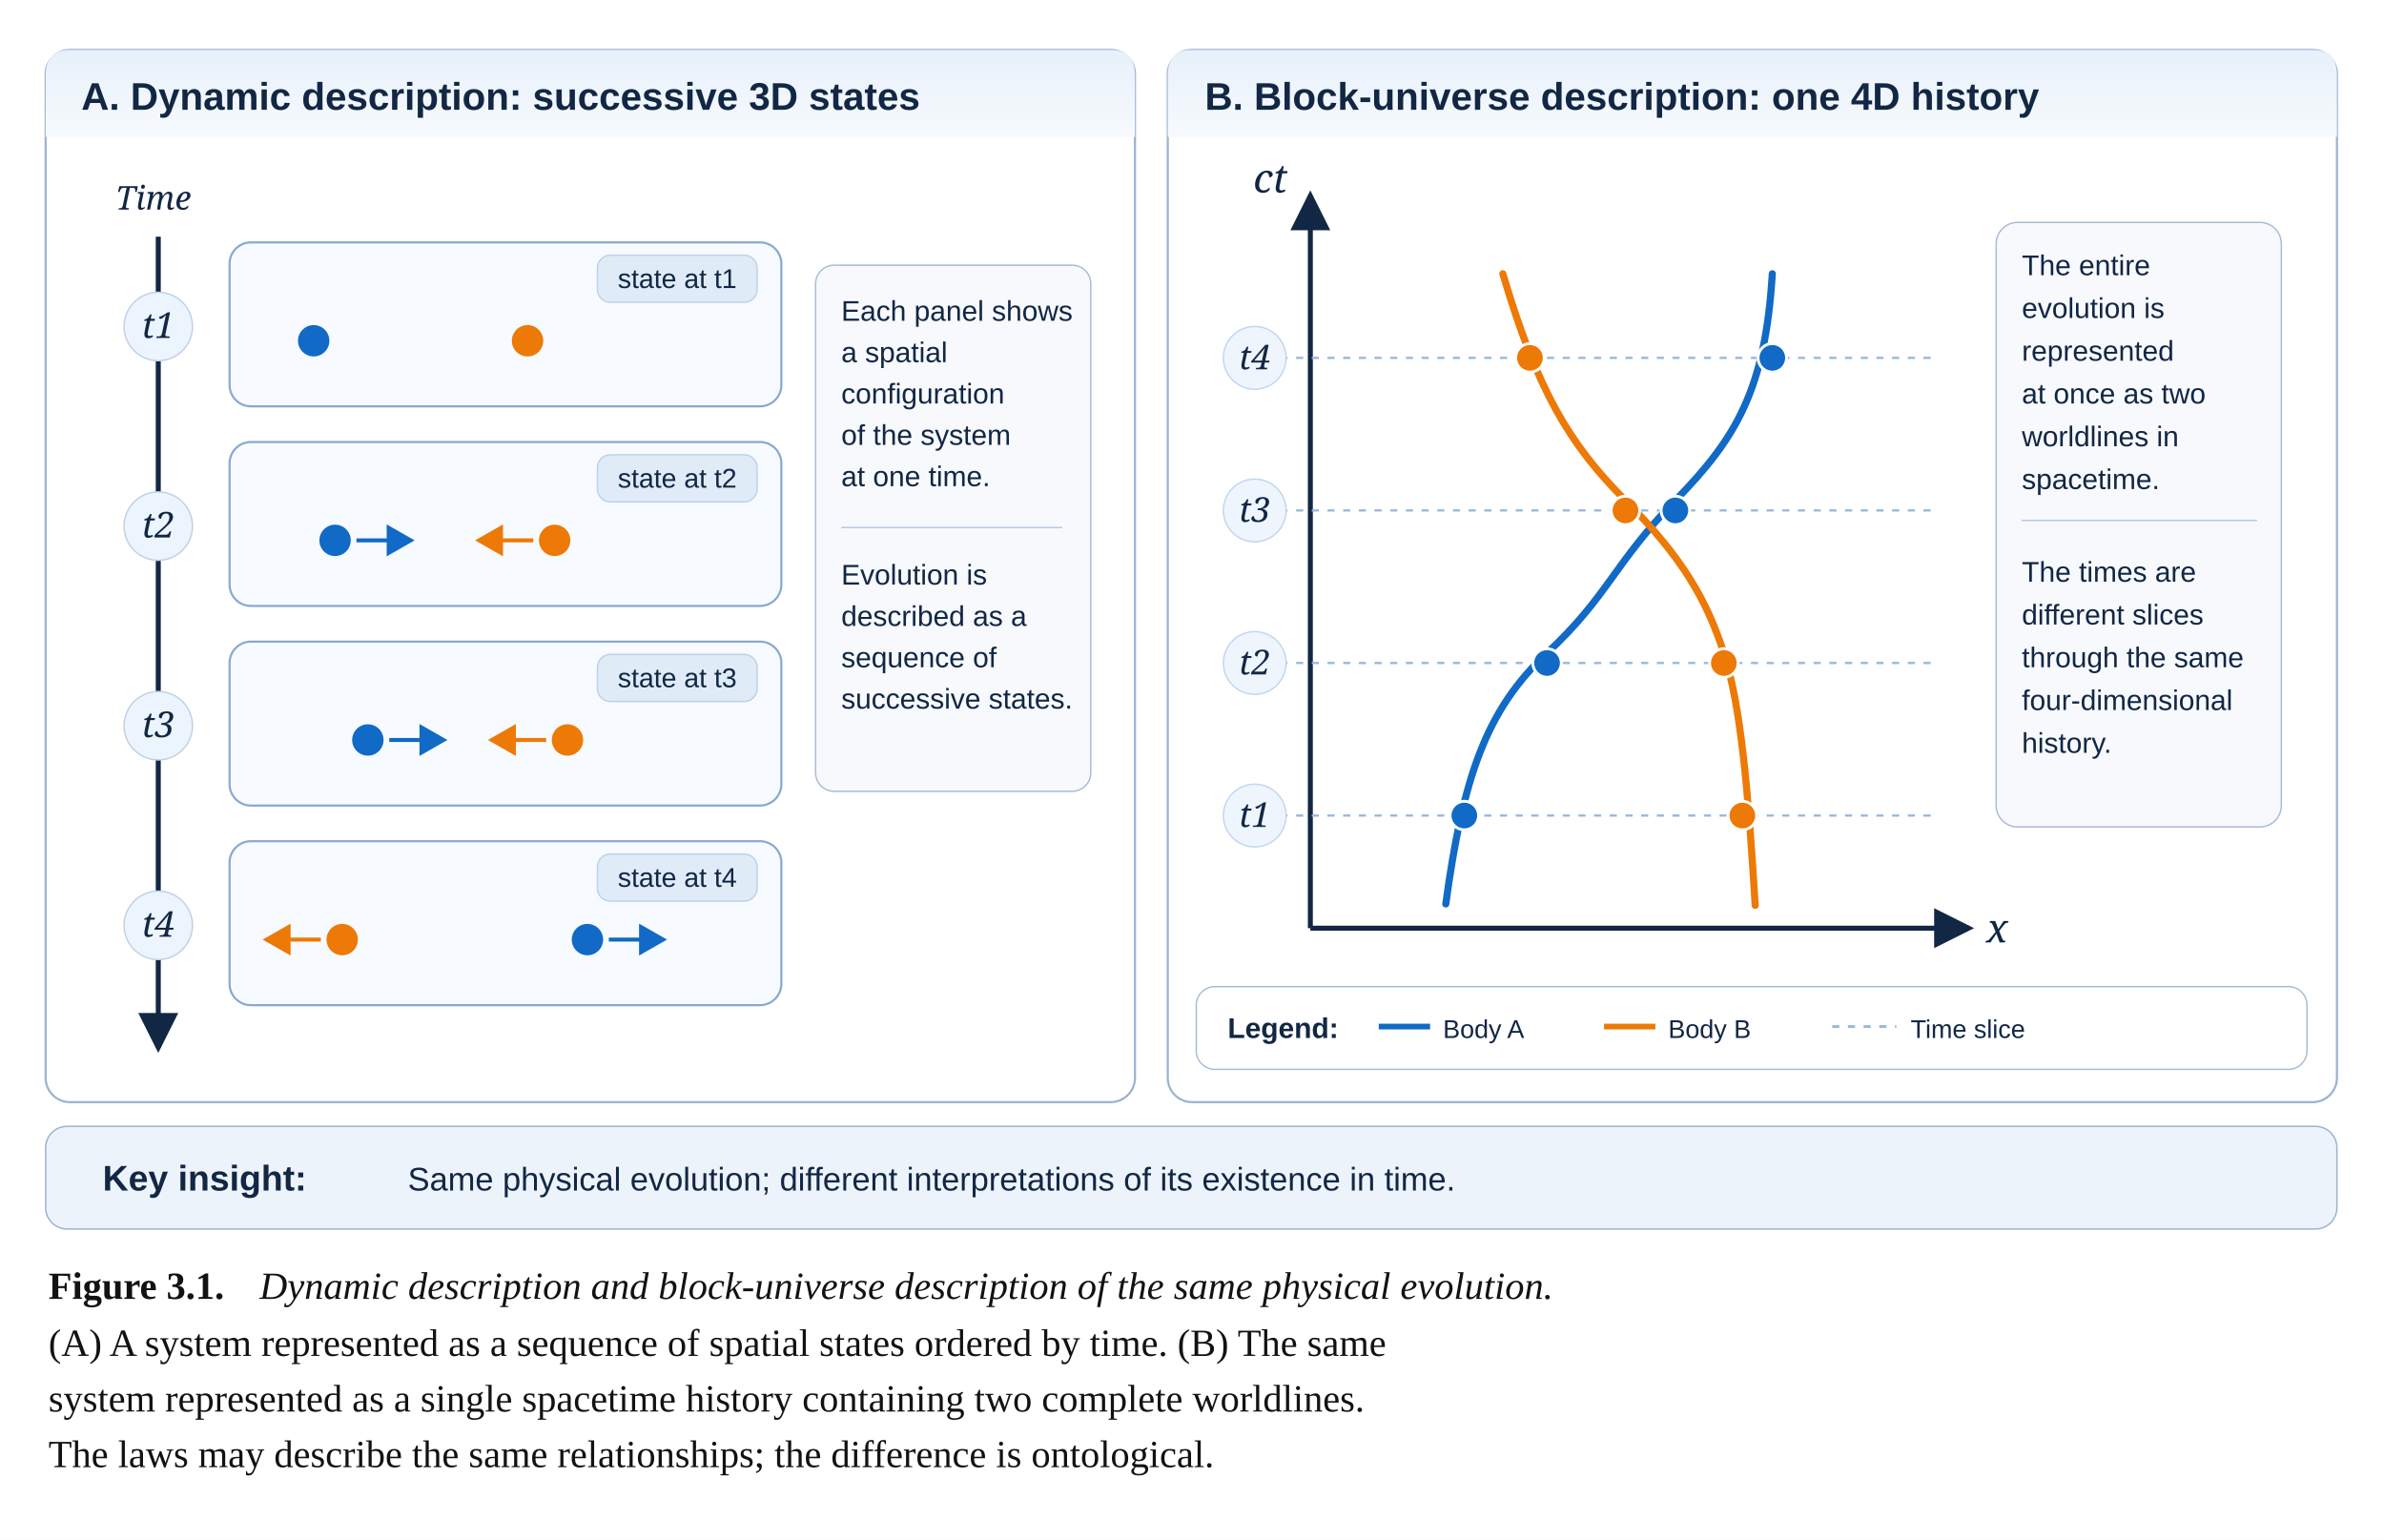
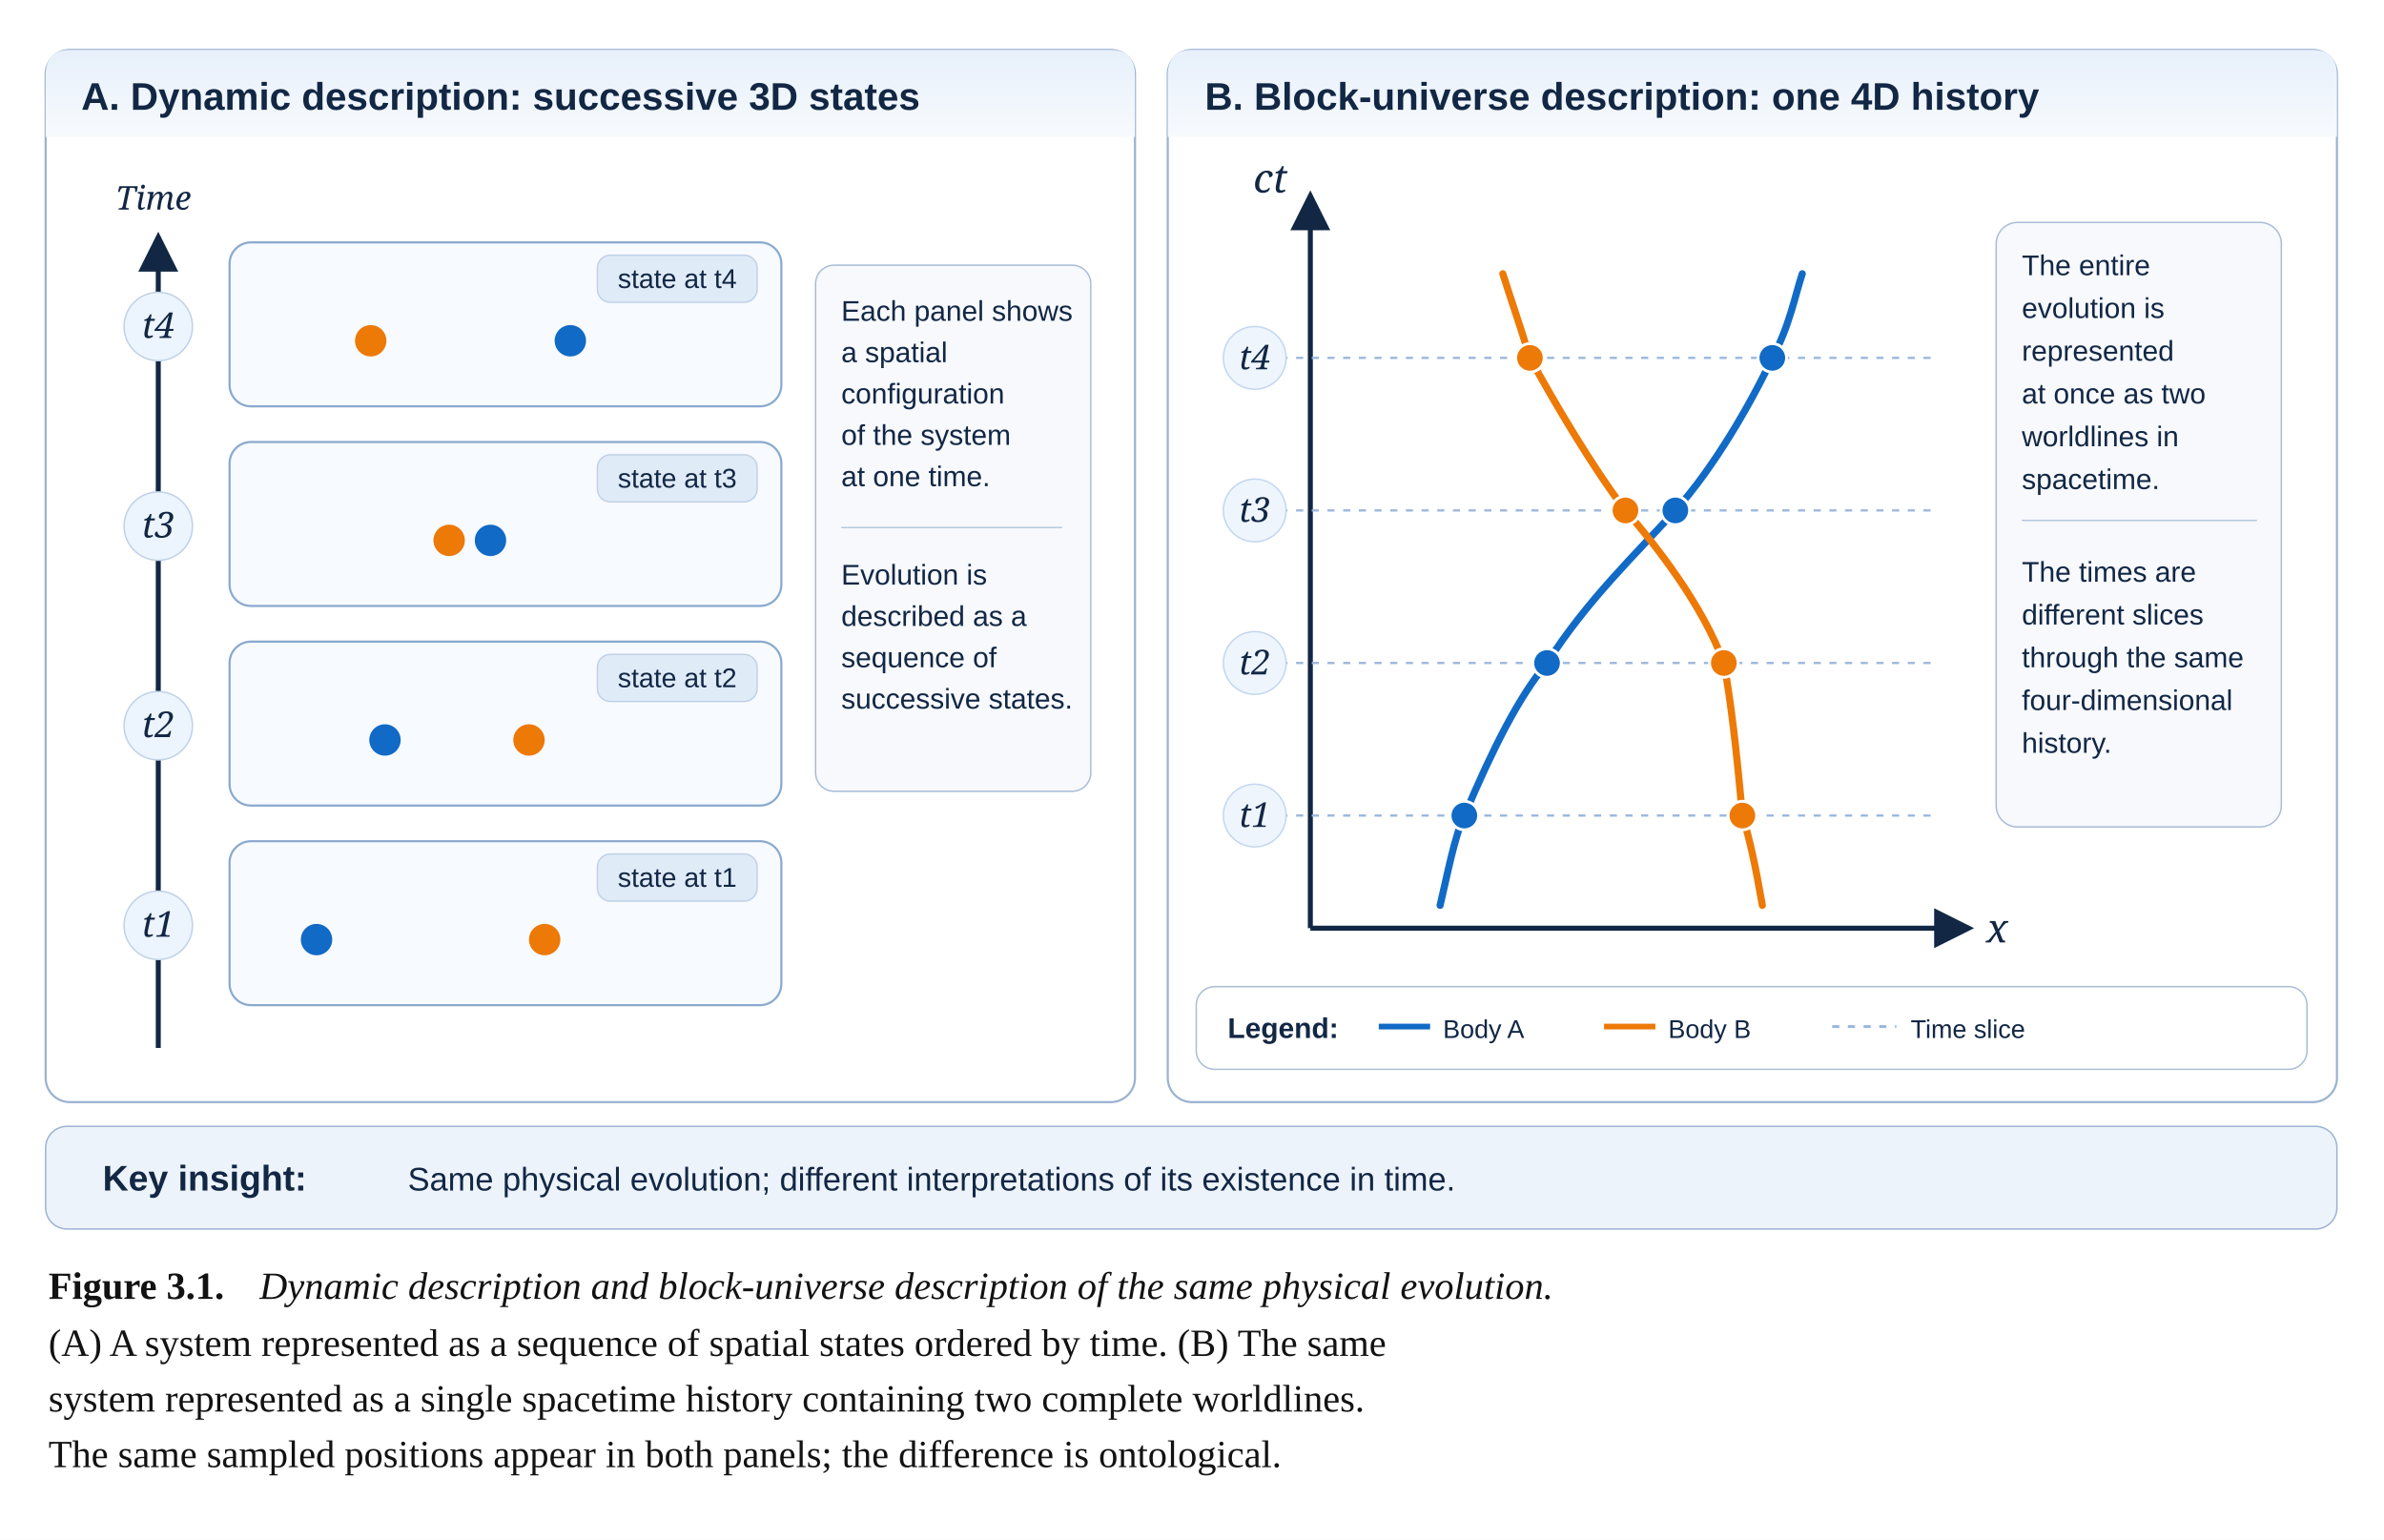
<svg xmlns="http://www.w3.org/2000/svg" width="1672" height="1080" viewBox="0 0 1672 1080" role="img" aria-labelledby="title desc">
  <defs>
    <linearGradient id="header" x2="0" y2="1">
      <stop stop-color="#e7f0fb" />
      <stop offset="1" stop-color="#f7fafd" />
    </linearGradient>
    <marker id="navyArrow" markerWidth="9" markerHeight="9" refX="7" refY="4" orient="auto">
      <path d="M0 0 L8 4 L0 8Z" fill="#122744" />
    </marker>
    <marker id="blueArrow" markerWidth="8" markerHeight="8" refX="6" refY="4" orient="auto">
      <path d="M0 0 L7 4 L0 8Z" fill="#116ac5" />
    </marker>
    <marker id="orangeArrow" markerWidth="8" markerHeight="8" refX="6" refY="4" orient="auto">
      <path d="M0 0 L7 4 L0 8Z" fill="#ed7906" />
    </marker>
  </defs>
  <rect width="1672" height="1080" fill="white" />
  <g font-family="Arial,Helvetica,sans-serif" fill="#122744">
    <rect x="32" y="35" width="764" height="738" rx="17" fill="white" stroke="#9bb2d1" stroke-width="1.5" />
    <rect x="819" y="35" width="820" height="738" rx="17" fill="white" stroke="#9bb2d1" stroke-width="1.5" />
    <path d="M49 35H779Q796 35 796 53V96H32V53Q32 35 49 35Z" fill="url(#header)" />
    <path d="M836 35H1622Q1639 35 1639 53V96H819V53Q819 35 836 35Z" fill="url(#header)" />
    <text x="57" y="77" font-size="27" font-weight="bold">A. Dynamic description: successive 3D states</text>
    <text x="845" y="77" font-size="27" font-weight="bold">B. Block-universe description: one 4D history</text>
    <text x="81" y="147" font-family="Georgia,serif" font-size="23" font-style="italic">Time</text>
-     <path d="M111 166V735" stroke="#122744" stroke-width="3.5" marker-end="url(#navyArrow)" />
+     <path d="M111 735V166" stroke="#122744" stroke-width="3.5" marker-end="url(#navyArrow)" />
    <g>
      <rect x="161" y="170" width="387" height="115" rx="15" fill="#f7faff" stroke="#8aa9ce" stroke-width="1.5" />
      <rect x="419" y="179" width="112" height="33" rx="9" fill="#e0ebf8" stroke="#bfd1e6" />
-       <text x="475" y="202" font-size="19" text-anchor="middle">state at t1</text>
-       <circle cx="220" cy="239" r="11" fill="#116ac5" />
-       <circle cx="370" cy="239" r="11" fill="#ed7906" />
+       <text x="475" y="202" font-size="19" text-anchor="middle">state at t4</text>
+       <circle cx="400" cy="239" r="11" fill="#116ac5" />
+       <circle cx="260" cy="239" r="11" fill="#ed7906" />
    </g>
    <g>
      <rect x="161" y="310" width="387" height="115" rx="15" fill="#f7faff" stroke="#8aa9ce" stroke-width="1.5" />
      <rect x="419" y="319" width="112" height="33" rx="9" fill="#e0ebf8" stroke="#bfd1e6" />
-       <text x="475" y="342" font-size="19" text-anchor="middle">state at t2</text>
-       <circle cx="235" cy="379" r="11" fill="#116ac5" />
-       <circle cx="389" cy="379" r="11" fill="#ed7906" />
-       <path d="M250 379h38" stroke="#116ac5" stroke-width="2.8" marker-end="url(#blueArrow)" />
-       <path d="M374 379h-38" stroke="#ed7906" stroke-width="2.8" marker-end="url(#orangeArrow)" />
+       <text x="475" y="342" font-size="19" text-anchor="middle">state at t3</text>
+       <circle cx="344" cy="379" r="11" fill="#116ac5" />
+       <circle cx="315" cy="379" r="11" fill="#ed7906" />
    </g>
    <g>
      <rect x="161" y="450" width="387" height="115" rx="15" fill="#f7faff" stroke="#8aa9ce" stroke-width="1.5" />
      <rect x="419" y="459" width="112" height="33" rx="9" fill="#e0ebf8" stroke="#bfd1e6" />
-       <text x="475" y="482" font-size="19" text-anchor="middle">state at t3</text>
-       <circle cx="258" cy="519" r="11" fill="#116ac5" />
-       <circle cx="398" cy="519" r="11" fill="#ed7906" />
-       <path d="M273 519h38" stroke="#116ac5" stroke-width="2.8" marker-end="url(#blueArrow)" />
-       <path d="M383 519h-38" stroke="#ed7906" stroke-width="2.8" marker-end="url(#orangeArrow)" />
+       <text x="475" y="482" font-size="19" text-anchor="middle">state at t2</text>
+       <circle cx="270" cy="519" r="11" fill="#116ac5" />
+       <circle cx="371" cy="519" r="11" fill="#ed7906" />
    </g>
    <g>
      <rect x="161" y="590" width="387" height="115" rx="15" fill="#f7faff" stroke="#8aa9ce" stroke-width="1.5" />
      <rect x="419" y="599" width="112" height="33" rx="9" fill="#e0ebf8" stroke="#bfd1e6" />
-       <text x="475" y="622" font-size="19" text-anchor="middle">state at t4</text>
-       <circle cx="412" cy="659" r="11" fill="#116ac5" />
-       <circle cx="240" cy="659" r="11" fill="#ed7906" />
-       <path d="M427 659h38" stroke="#116ac5" stroke-width="2.8" marker-end="url(#blueArrow)" />
-       <path d="M225 659h-38" stroke="#ed7906" stroke-width="2.8" marker-end="url(#orangeArrow)" />
+       <text x="475" y="622" font-size="19" text-anchor="middle">state at t1</text>
+       <circle cx="222" cy="659" r="11" fill="#116ac5" />
+       <circle cx="382" cy="659" r="11" fill="#ed7906" />
    </g>
    <circle cx="111" cy="229" r="24" fill="#ecf4fd" stroke="#bfd1e6" />
-     <text x="111" y="237" text-anchor="middle" font-family="Georgia,serif" font-size="25" font-style="italic">t1</text>
+     <text x="111" y="237" text-anchor="middle" font-family="Georgia,serif" font-size="25" font-style="italic">t4</text>
    <circle cx="111" cy="369" r="24" fill="#ecf4fd" stroke="#bfd1e6" />
-     <text x="111" y="377" text-anchor="middle" font-family="Georgia,serif" font-size="25" font-style="italic">t2</text>
+     <text x="111" y="377" text-anchor="middle" font-family="Georgia,serif" font-size="25" font-style="italic">t3</text>
    <circle cx="111" cy="509" r="24" fill="#ecf4fd" stroke="#bfd1e6" />
-     <text x="111" y="517" text-anchor="middle" font-family="Georgia,serif" font-size="25" font-style="italic">t3</text>
+     <text x="111" y="517" text-anchor="middle" font-family="Georgia,serif" font-size="25" font-style="italic">t2</text>
    <circle cx="111" cy="649" r="24" fill="#ecf4fd" stroke="#bfd1e6" />
-     <text x="111" y="657" text-anchor="middle" font-family="Georgia,serif" font-size="25" font-style="italic">t4</text>
+     <text x="111" y="657" text-anchor="middle" font-family="Georgia,serif" font-size="25" font-style="italic">t1</text>
    <rect x="572" y="186" width="193" height="369" rx="13" fill="#f7f9fd" stroke="#a9bcd5" />
    <text x="590" y="225" font-size="20">Each panel shows</text>
    <text x="590" y="254" font-size="20">a spatial</text>
    <text x="590" y="283" font-size="20">configuration</text>
    <text x="590" y="312" font-size="20">of the system</text>
    <text x="590" y="341" font-size="20">at one time.</text>
    <path d="M590 370H745" stroke="#b7c8de" />
    <text x="590" y="410" font-size="20">Evolution is</text>
    <text x="590" y="439" font-size="20">described as a</text>
    <text x="590" y="468" font-size="20">sequence of</text>
    <text x="590" y="497" font-size="20">successive states.</text>
    <path d="M919 651V137" stroke="#122744" stroke-width="3.5" marker-end="url(#navyArrow)" />
    <path d="M919 651H1381" stroke="#122744" stroke-width="3.5" marker-end="url(#navyArrow)" />
    <text x="879" y="135" font-family="Georgia,serif" font-size="28" font-style="italic">ct</text>
    <text x="1393" y="661" font-family="Georgia,serif" font-size="28" font-style="italic">x</text>
    <path d="M887 572H1356" stroke="#9bb8dc" stroke-width="1.6" stroke-dasharray="5 6" />
    <circle cx="880" cy="572" r="22" fill="#eef5fd" stroke="#c2d6ef" />
    <text x="880" y="580" text-anchor="middle" font-family="Georgia,serif" font-size="24" font-style="italic">t1</text>
    <path d="M887 465H1356" stroke="#9bb8dc" stroke-width="1.6" stroke-dasharray="5 6" />
    <circle cx="880" cy="465" r="22" fill="#eef5fd" stroke="#c2d6ef" />
    <text x="880" y="473" text-anchor="middle" font-family="Georgia,serif" font-size="24" font-style="italic">t2</text>
    <path d="M887 358H1356" stroke="#9bb8dc" stroke-width="1.6" stroke-dasharray="5 6" />
    <circle cx="880" cy="358" r="22" fill="#eef5fd" stroke="#c2d6ef" />
    <text x="880" y="366" text-anchor="middle" font-family="Georgia,serif" font-size="24" font-style="italic">t3</text>
    <path d="M887 251H1356" stroke="#9bb8dc" stroke-width="1.6" stroke-dasharray="5 6" />
    <circle cx="880" cy="251" r="22" fill="#eef5fd" stroke="#c2d6ef" />
    <text x="880" y="259" text-anchor="middle" font-family="Georgia,serif" font-size="24" font-style="italic">t4</text>
-     <path d="M1014 634 C1026 546 1042 498 1085 458 S1132 395 1175 351 S1238 273 1243 192" fill="none" stroke="#116ac5" stroke-width="5" stroke-linecap="round" />
-     <path d="M1231 635 C1226 554 1221 495 1209 458 S1180 391 1140 351 S1078 273 1054 192" fill="none" stroke="#ed7906" stroke-width="5" stroke-linecap="round" />
+     <path d="M1010 635 C1015 614 1020 587 1027 572 C1047 525 1065 489 1085 465 C1113 421 1147 389 1175 358 C1202 328 1228 283 1243 251 C1255 229 1259 207 1264 192" fill="none" stroke="#116ac5" stroke-width="5" stroke-linecap="round" />
+     <path d="M1236 635 C1231 606 1227 588 1222 572 C1218 527 1214 492 1209 465 C1194 424 1161 382 1140 358 C1117 328 1090 282 1073 251 C1065 225 1059 208 1054 192" fill="none" stroke="#ed7906" stroke-width="5" stroke-linecap="round" />
    <circle cx="1027" cy="572" r="10" fill="#116ac5" stroke="white" stroke-width="2" />
    <circle cx="1085" cy="465" r="10" fill="#116ac5" stroke="white" stroke-width="2" />
    <circle cx="1175" cy="358" r="10" fill="#116ac5" stroke="white" stroke-width="2" />
    <circle cx="1243" cy="251" r="10" fill="#116ac5" stroke="white" stroke-width="2" />
    <circle cx="1222" cy="572" r="10" fill="#ed7906" stroke="white" stroke-width="2" />
    <circle cx="1209" cy="465" r="10" fill="#ed7906" stroke="white" stroke-width="2" />
    <circle cx="1140" cy="358" r="10" fill="#ed7906" stroke="white" stroke-width="2" />
    <circle cx="1073" cy="251" r="10" fill="#ed7906" stroke="white" stroke-width="2" />
    <rect x="1400" y="156" width="200" height="424" rx="15" fill="#f7f9fd" stroke="#a9bcd5" />
    <text x="1418" y="193" font-size="20">The entire</text>
    <text x="1418" y="223" font-size="20">evolution is</text>
    <text x="1418" y="253" font-size="20">represented</text>
    <text x="1418" y="283" font-size="20">at once as two</text>
    <text x="1418" y="313" font-size="20">worldlines in</text>
    <text x="1418" y="343" font-size="20">spacetime.</text>
    <path d="M1418 365H1583" stroke="#b7c8de" />
    <text x="1418" y="408" font-size="20">The times are</text>
    <text x="1418" y="438" font-size="20">different slices</text>
    <text x="1418" y="468" font-size="20">through the same</text>
    <text x="1418" y="498" font-size="20">four-dimensional</text>
    <text x="1418" y="528" font-size="20">history.</text>
    <rect x="839" y="692" width="779" height="58" rx="13" fill="#fff" stroke="#a9bcd5" />
    <text x="861" y="728" font-size="20" font-weight="bold">Legend:</text>
    <path d="M967 720h36" stroke="#116ac5" stroke-width="4" />
    <text x="1012" y="728" font-size="18">Body A</text>
    <path d="M1125 720h36" stroke="#ed7906" stroke-width="4" />
    <text x="1170" y="728" font-size="18">Body B</text>
    <path d="M1285 720h45" stroke="#9bb8dc" stroke-dasharray="5 6" stroke-width="2" />
    <text x="1340" y="728" font-size="18">Time slice</text>
    <rect x="32" y="790" width="1607" height="72" rx="15" fill="#edf3fb" stroke="#9bb2d1" />
    <text x="72" y="835" font-size="25" font-weight="bold">Key insight:</text>
    <text x="286" y="835" font-size="23">Same physical evolution; different interpretations of its existence in time.</text>
  </g>
  <g fill="#121212" font-family="Georgia,'Liberation Serif',serif" font-size="27">
    <text x="34" y="911" font-weight="bold">Figure 3.1.</text>
    <text x="182" y="911" font-style="italic">Dynamic description and block-universe description of the same physical evolution.</text>
    <text x="34" y="951">(A) A system represented as a sequence of spatial states ordered by time. (B) The same</text>
    <text x="34" y="990">system represented as a single spacetime history containing two complete worldlines.</text>
-     <text x="34" y="1029">The laws may describe the same relationships; the difference is ontological.</text>
+     <text x="34" y="1029">The same sampled positions appear in both panels; the difference is ontological.</text>
  </g>
</svg>
